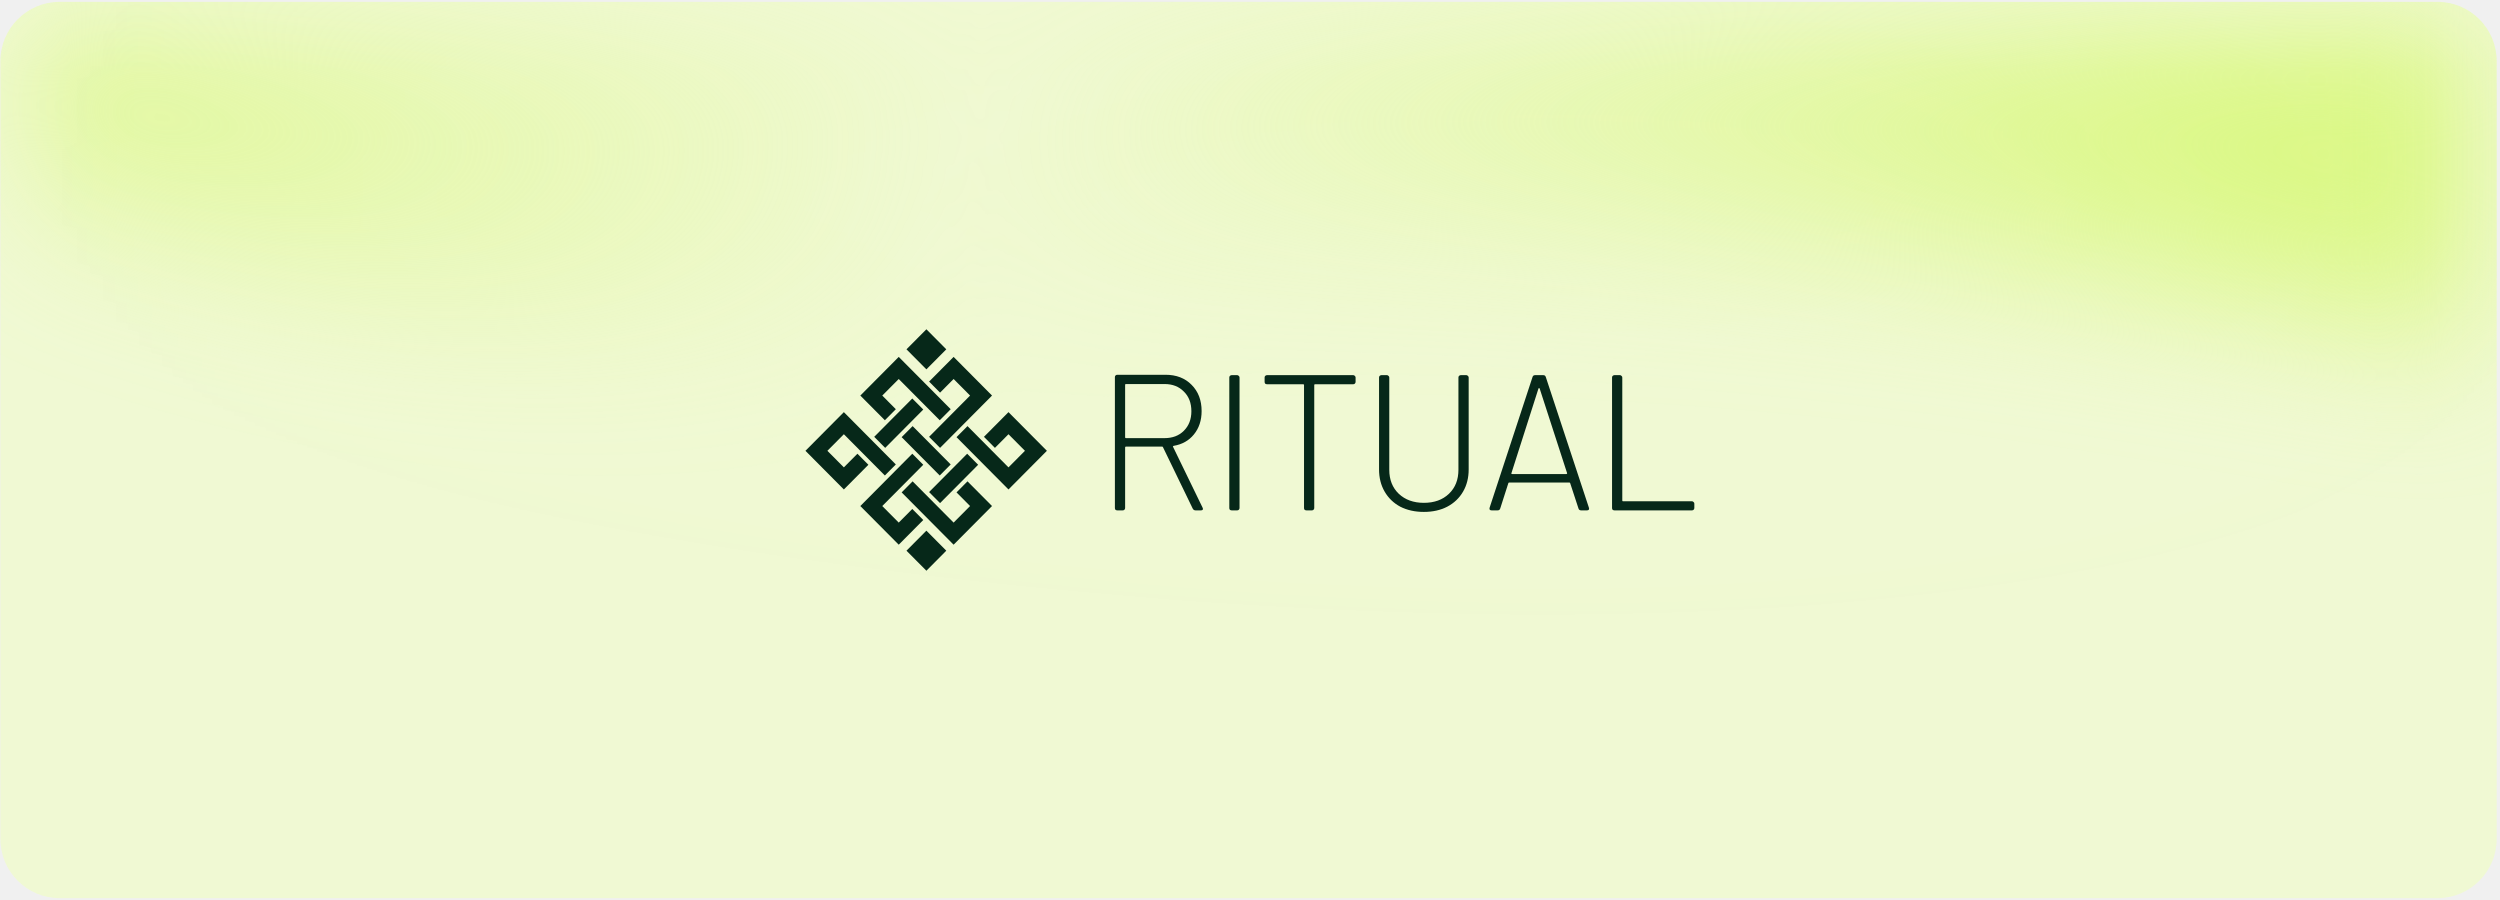
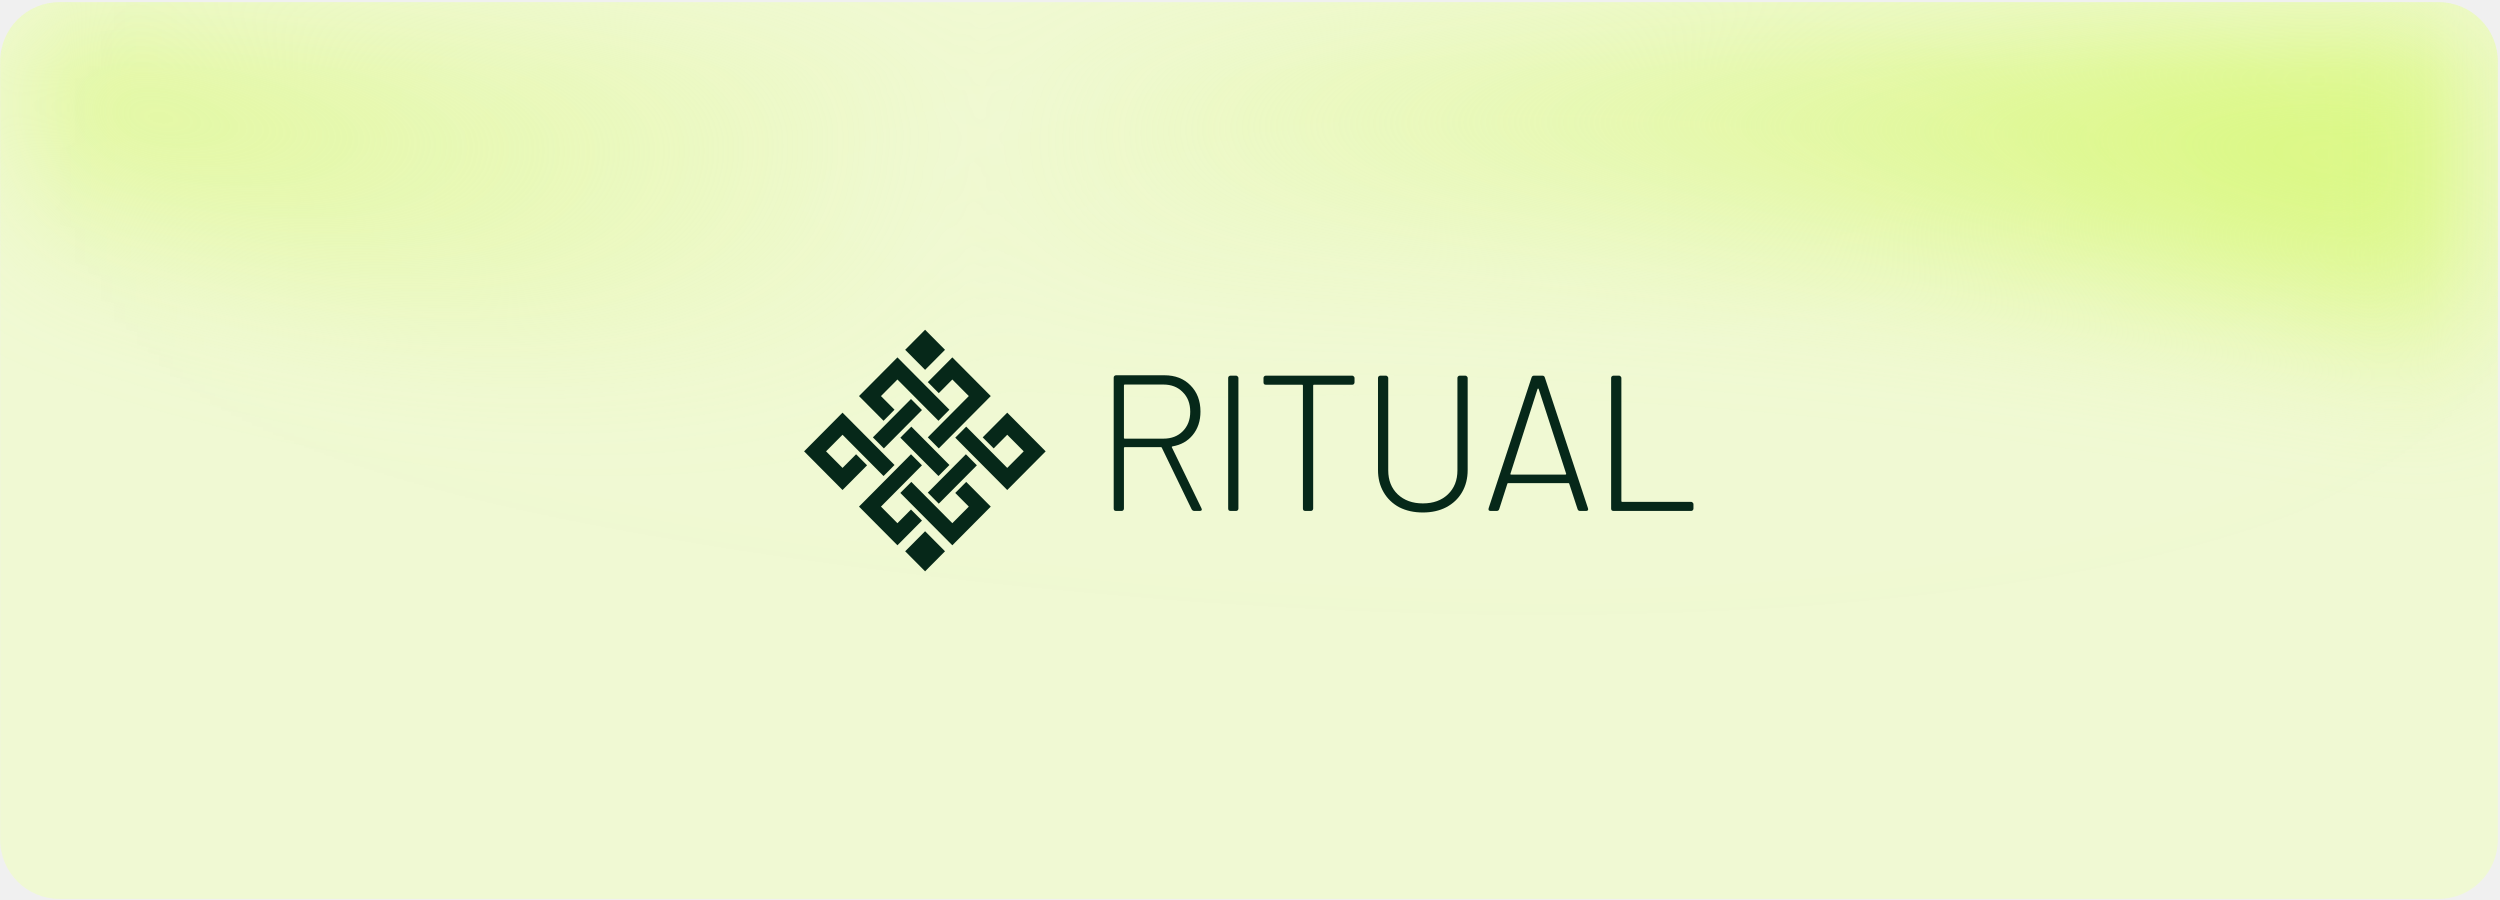
- <svg xmlns="http://www.w3.org/2000/svg" width="675" height="243" viewBox="0 0 675 243" fill="none">
+ <svg xmlns="http://www.w3.org/2000/svg" width="1065" height="383" viewBox="0 0 1065 383" fill="none">
  <g clip-path="url(#clip0_13332_2696)">
-     <rect x="0.106" y="0.501" width="674" height="242" rx="16" fill="#F0F9D3" />
+     <rect x="0.078" y="0.916" width="1064" height="382.03" rx="25.258" fill="#F0F9D3" />
    <g style="mix-blend-mode:multiply" filter="url(#filter0_f_13332_2696)">
-       <path d="M-374.293 -440.93C-322.842 -579.423 42.048 -571.76 440.714 -423.814C839.379 -275.869 1120.85 -43.666 1069.4 94.828C1017.95 233.322 587.879 1.961 254.394 77.714C-79.092 153.466 -425.744 -302.436 -374.293 -440.93Z" fill="url(#paint0_linear_13332_2696)" />
+       <path d="M-590.961 -695.958C-509.739 -914.589 66.289 -902.491 695.637 -668.939C1324.98 -435.387 1769.33 -68.823 1688.11 149.808C1606.88 368.439 927.958 3.206 401.506 122.792C-124.947 242.377 -672.183 -477.327 -590.961 -695.958Z" fill="url(#paint0_linear_13332_2696)" />
    </g>
    <g style="mix-blend-mode:hard-light" opacity="0.12" filter="url(#filter1_f_13332_2696)">
-       <path d="M783.739 -368.725C783.739 -593.932 542.808 -776.499 245.606 -776.499C-51.596 -776.499 -292.527 -593.932 -292.527 -368.725C-292.527 -143.519 -325.984 -33.04 245.606 39.046C817.195 111.133 783.739 -143.519 783.739 -368.725Z" fill="url(#paint1_radial_13332_2696)" />
+       <path d="M1236.7 -581.958C1236.7 -937.477 856.356 -1225.68 387.182 -1225.68C-81.992 -1225.68 -462.333 -937.477 -462.333 -581.958C-462.333 -226.44 -515.15 -52.033 387.182 61.764C1289.51 175.562 1236.7 -226.44 1236.7 -581.958Z" fill="url(#paint1_radial_13332_2696)" />
    </g>
-     <path d="M435.879 137.799C435.705 137.799 435.549 137.747 435.41 137.643C435.306 137.504 435.253 137.347 435.253 137.174V101.918C435.253 101.744 435.306 101.605 435.41 101.501C435.549 101.362 435.705 101.292 435.879 101.292H437.392C437.566 101.292 437.705 101.362 437.809 101.501C437.948 101.605 438.018 101.744 438.018 101.918V135.14C438.018 135.279 438.087 135.348 438.226 135.348H456.845C457.019 135.348 457.158 135.418 457.262 135.557C457.401 135.661 457.471 135.8 457.471 135.974V137.174C457.471 137.347 457.401 137.504 457.262 137.643C457.158 137.747 457.019 137.799 456.845 137.799H435.879Z" fill="#062819" />
-     <path d="M426.865 137.799C426.517 137.799 426.291 137.626 426.187 137.278L423.944 130.446C423.91 130.342 423.84 130.289 423.736 130.289H407.464C407.36 130.289 407.29 130.342 407.255 130.446L405.065 137.278C404.961 137.626 404.735 137.799 404.387 137.799H402.718C402.509 137.799 402.353 137.747 402.249 137.643C402.144 137.504 402.127 137.313 402.197 137.069L413.775 101.814C413.879 101.466 414.105 101.292 414.453 101.292H416.695C417.043 101.292 417.269 101.466 417.373 101.814L429.003 137.069C429.038 137.139 429.055 137.226 429.055 137.33C429.055 137.643 428.864 137.799 428.482 137.799H426.865ZM408.09 127.734C408.055 127.803 408.055 127.873 408.09 127.943C408.159 127.977 408.229 127.995 408.298 127.995H422.901C422.971 127.995 423.023 127.977 423.058 127.943C423.127 127.873 423.145 127.803 423.11 127.734L415.704 104.891C415.669 104.821 415.617 104.787 415.548 104.787C415.478 104.787 415.426 104.821 415.391 104.891L408.09 127.734Z" fill="#062819" />
-     <path d="M384.442 138.217C382.043 138.217 379.922 137.747 378.079 136.809C376.271 135.835 374.863 134.479 373.854 132.741C372.846 131.002 372.342 129.003 372.342 126.743V101.918C372.342 101.744 372.394 101.605 372.499 101.501C372.638 101.362 372.794 101.292 372.968 101.292H374.48C374.654 101.292 374.793 101.362 374.898 101.501C375.037 101.605 375.106 101.744 375.106 101.918V126.847C375.106 129.525 375.958 131.68 377.662 133.314C379.4 134.948 381.66 135.766 384.442 135.766C387.258 135.766 389.518 134.948 391.222 133.314C392.925 131.68 393.777 129.525 393.777 126.847V101.918C393.777 101.744 393.829 101.605 393.933 101.501C394.073 101.362 394.229 101.292 394.403 101.292H395.915C396.089 101.292 396.228 101.362 396.333 101.501C396.472 101.605 396.541 101.744 396.541 101.918V126.743C396.541 129.003 396.037 131.002 395.029 132.741C394.02 134.479 392.595 135.835 390.752 136.809C388.944 137.747 386.841 138.217 384.442 138.217Z" fill="#062819" />
-     <path d="M365.384 101.292C365.557 101.292 365.697 101.362 365.801 101.501C365.94 101.605 366.009 101.744 366.009 101.918V103.118C366.009 103.291 365.94 103.448 365.801 103.587C365.697 103.691 365.557 103.743 365.384 103.743H355.057C354.918 103.743 354.849 103.813 354.849 103.952V137.174C354.849 137.347 354.779 137.504 354.64 137.643C354.536 137.747 354.397 137.799 354.223 137.799H352.71C352.537 137.799 352.38 137.747 352.241 137.643C352.137 137.504 352.085 137.347 352.085 137.174V103.952C352.085 103.813 352.015 103.743 351.876 103.743H342.071C341.897 103.743 341.741 103.691 341.602 103.587C341.497 103.448 341.445 103.291 341.445 103.118V101.918C341.445 101.744 341.497 101.605 341.602 101.501C341.741 101.362 341.897 101.292 342.071 101.292H365.384Z" fill="#062819" />
-     <path d="M332.537 137.799C332.363 137.799 332.206 137.747 332.067 137.643C331.963 137.504 331.911 137.347 331.911 137.174V101.918C331.911 101.744 331.963 101.605 332.067 101.501C332.206 101.362 332.363 101.292 332.537 101.292H334.049C334.223 101.292 334.362 101.362 334.466 101.501C334.605 101.605 334.675 101.744 334.675 101.918V137.174C334.675 137.347 334.605 137.504 334.466 137.643C334.362 137.747 334.223 137.799 334.049 137.799H332.537Z" fill="#062819" />
-     <path d="M322.768 137.8C322.455 137.8 322.212 137.643 322.038 137.33L314.006 120.745C313.971 120.641 313.902 120.589 313.798 120.589H303.993C303.854 120.589 303.784 120.659 303.784 120.798V137.174C303.784 137.348 303.715 137.504 303.576 137.643C303.471 137.747 303.332 137.8 303.158 137.8H301.646C301.472 137.8 301.316 137.747 301.176 137.643C301.072 137.504 301.02 137.348 301.02 137.174V101.814C301.02 101.64 301.072 101.501 301.176 101.397C301.316 101.258 301.472 101.188 301.646 101.188H314.684C317.605 101.188 319.952 102.092 321.725 103.9C323.533 105.708 324.437 108.072 324.437 110.993C324.437 113.496 323.741 115.6 322.351 117.303C320.995 118.972 319.169 119.998 316.875 120.38C316.701 120.45 316.649 120.537 316.718 120.641L324.698 137.069C324.767 137.208 324.802 137.313 324.802 137.382C324.802 137.66 324.611 137.8 324.228 137.8H322.768ZM303.993 103.691C303.854 103.691 303.784 103.761 303.784 103.9V118.086C303.784 118.225 303.854 118.294 303.993 118.294H314.423C316.579 118.294 318.317 117.634 319.639 116.312C320.995 114.956 321.673 113.201 321.673 111.045C321.673 108.82 320.995 107.047 319.639 105.725C318.317 104.369 316.579 103.691 314.423 103.691H303.993Z" fill="#062819" />
+     <path d="M687.328 217.659C687.054 217.659 686.807 217.577 686.587 217.412C686.423 217.193 686.34 216.946 686.34 216.671V161.016C686.34 160.741 686.423 160.522 686.587 160.357C686.807 160.138 687.054 160.028 687.328 160.028H689.716C689.99 160.028 690.21 160.138 690.375 160.357C690.594 160.522 690.704 160.741 690.704 161.016V213.461C690.704 213.68 690.814 213.79 691.033 213.79H720.425C720.7 213.79 720.919 213.9 721.084 214.119C721.304 214.284 721.413 214.503 721.413 214.778V216.671C721.413 216.946 721.304 217.193 721.084 217.412C720.919 217.577 720.7 217.659 720.425 217.659H687.328Z" fill="#062819" />
+     <path d="M673.098 217.659C672.549 217.659 672.192 217.385 672.028 216.836L668.487 206.051C668.433 205.886 668.323 205.804 668.158 205.804H642.471C642.306 205.804 642.196 205.886 642.142 206.051L638.684 216.836C638.519 217.385 638.162 217.659 637.613 217.659H634.979C634.649 217.659 634.402 217.577 634.238 217.412C634.073 217.193 634.046 216.891 634.155 216.507L652.433 160.851C652.598 160.302 652.954 160.028 653.503 160.028H657.043C657.592 160.028 657.949 160.302 658.114 160.851L676.474 216.507C676.528 216.617 676.556 216.754 676.556 216.918C676.556 217.412 676.254 217.659 675.65 217.659H673.098ZM643.459 201.77C643.404 201.879 643.404 201.989 643.459 202.099C643.569 202.154 643.678 202.181 643.788 202.181H666.841C666.951 202.181 667.033 202.154 667.088 202.099C667.198 201.989 667.225 201.879 667.17 201.77L655.479 165.709C655.424 165.599 655.342 165.544 655.232 165.544C655.122 165.544 655.04 165.599 654.985 165.709L643.459 201.77Z" fill="#062819" />
+     <path d="M606.127 218.318C602.34 218.318 598.992 217.577 596.083 216.095C593.229 214.558 591.006 212.418 589.414 209.673C587.822 206.929 587.026 203.773 587.026 200.205V161.016C587.026 160.741 587.109 160.522 587.273 160.357C587.493 160.138 587.74 160.028 588.014 160.028H590.402C590.676 160.028 590.896 160.138 591.061 160.357C591.28 160.522 591.39 160.741 591.39 161.016V200.37C591.39 204.596 592.735 207.999 595.424 210.579C598.168 213.159 601.736 214.449 606.127 214.449C610.573 214.449 614.141 213.159 616.83 210.579C619.52 207.999 620.864 204.596 620.864 200.37V161.016C620.864 160.741 620.947 160.522 621.111 160.357C621.331 160.138 621.578 160.028 621.852 160.028H624.24C624.514 160.028 624.734 160.138 624.899 160.357C625.118 160.522 625.228 160.741 625.228 161.016V200.205C625.228 203.773 624.432 206.929 622.84 209.673C621.249 212.418 618.998 214.558 616.089 216.095C613.235 217.577 609.914 218.318 606.127 218.318Z" fill="#062819" />
+     <path d="M576.042 160.028C576.316 160.028 576.536 160.138 576.7 160.357C576.92 160.522 577.03 160.741 577.03 161.016V162.909C577.03 163.184 576.92 163.431 576.7 163.65C576.536 163.815 576.316 163.897 576.042 163.897H559.74C559.521 163.897 559.411 164.007 559.411 164.227V216.671C559.411 216.946 559.301 217.193 559.081 217.412C558.917 217.577 558.697 217.659 558.423 217.659H556.035C555.761 217.659 555.514 217.577 555.294 217.412C555.13 217.193 555.047 216.946 555.047 216.671V164.227C555.047 164.007 554.937 163.897 554.718 163.897H539.24C538.965 163.897 538.718 163.815 538.499 163.65C538.334 163.431 538.252 163.184 538.252 162.909V161.016C538.252 160.741 538.334 160.522 538.499 160.357C538.718 160.138 538.965 160.028 539.24 160.028H576.042Z" fill="#062819" />
+     <path d="M524.188 217.659C523.914 217.659 523.667 217.577 523.447 217.412C523.283 217.193 523.2 216.946 523.2 216.671V161.016C523.2 160.741 523.283 160.522 523.447 160.357C523.667 160.138 523.914 160.028 524.188 160.028H526.576C526.85 160.028 527.07 160.138 527.234 160.357C527.454 160.522 527.564 160.741 527.564 161.016V216.671C527.564 216.946 527.454 217.193 527.234 217.412C527.07 217.577 526.85 217.659 526.576 217.659H524.188Z" fill="#062819" />
+     <path d="M508.767 217.66C508.273 217.66 507.889 217.413 507.614 216.919L494.935 190.737C494.88 190.573 494.771 190.49 494.606 190.49H479.128C478.908 190.49 478.798 190.6 478.798 190.82V216.672C478.798 216.946 478.689 217.193 478.469 217.413C478.304 217.577 478.085 217.66 477.81 217.66H475.423C475.148 217.66 474.901 217.577 474.682 217.413C474.517 217.193 474.435 216.946 474.435 216.672V160.851C474.435 160.577 474.517 160.357 474.682 160.193C474.901 159.973 475.148 159.863 475.423 159.863H496.006C500.616 159.863 504.321 161.29 507.12 164.144C509.974 166.999 511.401 170.731 511.401 175.341C511.401 179.293 510.304 182.614 508.108 185.304C505.968 187.938 503.086 189.557 499.463 190.161C499.189 190.271 499.107 190.408 499.216 190.573L511.813 216.507C511.923 216.726 511.978 216.891 511.978 217.001C511.978 217.44 511.676 217.66 511.072 217.66H508.767ZM479.128 163.815C478.908 163.815 478.798 163.925 478.798 164.144V186.538C478.798 186.758 478.908 186.868 479.128 186.868H495.594C498.997 186.868 501.741 185.825 503.827 183.739C505.968 181.599 507.038 178.827 507.038 175.424C507.038 171.911 505.968 169.112 503.827 167.026C501.741 164.885 498.997 163.815 495.594 163.815H479.128Z" fill="#062819" />
    <g clip-path="url(#clip1_13332_2696)">
-       <path fill-rule="evenodd" clip-rule="evenodd" d="M236.035 117.944L238.998 120.927L249.282 110.575L246.319 107.593L236.035 117.944Z" fill="#062819" />
-       <path fill-rule="evenodd" clip-rule="evenodd" d="M217.471 121.716L227.842 132.155L234.466 125.488L231.502 122.506L227.842 126.19L223.397 121.716L227.842 117.242L238.911 128.383L241.874 125.4L227.842 111.277L217.471 121.716Z" fill="#062819" />
-       <path fill-rule="evenodd" clip-rule="evenodd" d="M246.406 115.049L243.443 118.032L253.727 128.383L256.69 125.4L246.406 115.049Z" fill="#062819" />
-       <path fill-rule="evenodd" clip-rule="evenodd" d="M264.098 125.488L261.135 122.506L250.851 132.857L253.814 135.839L264.098 125.488Z" fill="#062819" />
-       <path fill-rule="evenodd" clip-rule="evenodd" d="M232.287 106.803L238.911 113.47L241.874 110.488L238.213 106.803L242.658 102.33L253.727 113.47L256.69 110.488L242.658 96.365L232.287 106.803Z" fill="#062819" />
-       <path fill-rule="evenodd" clip-rule="evenodd" d="M243.443 132.945L257.474 147.068L267.846 136.629L261.222 129.962L258.259 132.945L261.919 136.629L257.474 141.103L246.406 129.962L243.443 132.945Z" fill="#062819" />
-       <path fill-rule="evenodd" clip-rule="evenodd" d="M258.259 118.032L272.291 132.155L282.662 121.716L272.291 111.277L265.667 117.944L268.63 120.927L272.291 117.242L276.736 121.716L272.291 126.19L261.222 115.049L258.259 118.032Z" fill="#062819" />
-       <path fill-rule="evenodd" clip-rule="evenodd" d="M232.287 136.629L242.658 147.068L249.282 140.401L246.319 137.418L242.658 141.102L238.213 136.629L249.282 125.488L246.319 122.505L232.287 136.629Z" fill="#062819" />
-       <path fill-rule="evenodd" clip-rule="evenodd" d="M250.852 103.03L253.815 106.013L257.476 102.328L261.921 106.802L250.852 117.943L253.815 120.925L267.847 106.802L257.476 96.363L250.852 103.03Z" fill="#062819" />
-       <path d="M244.75 94.315L250.125 88.906L255.499 94.315L250.125 99.725L244.75 94.315Z" fill="#062819" />
-       <path d="M244.75 148.688L250.125 143.278L255.499 148.688L250.125 154.097L244.75 148.688Z" fill="#062819" />
+       <path fill-rule="evenodd" clip-rule="evenodd" d="M371.847 186.315L376.524 191.023L392.759 174.683L388.082 169.975L371.847 186.315Z" fill="#062819" />
+       <path fill-rule="evenodd" clip-rule="evenodd" d="M342.541 192.27L358.914 208.749L369.37 198.224L364.692 193.516L358.914 199.332L351.897 192.269L358.914 185.207L376.387 202.794L381.065 198.086L358.913 175.791L342.541 192.27Z" fill="#062819" />
+       <path fill-rule="evenodd" clip-rule="evenodd" d="M388.219 181.745L383.542 186.453L399.777 202.794L404.454 198.086L388.219 181.745Z" fill="#062819" />
+       <path fill-rule="evenodd" clip-rule="evenodd" d="M416.149 198.225L411.471 193.516L395.236 209.857L399.914 214.565L416.149 198.225Z" fill="#062819" />
+       <path fill-rule="evenodd" clip-rule="evenodd" d="M365.93 168.728L376.387 179.252L381.065 174.544L375.286 168.728L382.303 161.665L399.776 179.252L404.454 174.544L382.303 152.249L365.93 168.728Z" fill="#062819" />
+       <path fill-rule="evenodd" clip-rule="evenodd" d="M383.541 209.995L405.692 232.291L422.065 215.812L411.608 205.287L406.93 209.996L412.709 215.812L405.692 222.874L388.219 205.287L383.541 209.995Z" fill="#062819" />
+       <path fill-rule="evenodd" clip-rule="evenodd" d="M406.931 186.454L429.082 208.749L445.455 192.27L429.082 175.791L418.626 186.315L423.304 191.023L429.082 185.207L436.099 192.27L429.082 199.332L411.609 181.745L406.931 186.454Z" fill="#062819" />
+       <path fill-rule="evenodd" clip-rule="evenodd" d="M365.93 215.811L382.303 232.29L392.759 221.766L388.081 217.057L382.303 222.874L375.286 215.811L392.759 198.224L388.081 193.516L365.93 215.811Z" fill="#062819" />
+       <path fill-rule="evenodd" clip-rule="evenodd" d="M395.238 162.772L399.916 167.48L405.694 161.664L412.711 168.726L395.238 186.313L399.915 191.022L422.067 168.726L405.694 152.247L395.238 162.772Z" fill="#062819" />
+       <path d="M385.605 149.014L394.09 140.474L402.574 149.014L394.09 157.553L385.605 149.014Z" fill="#062819" />
+       <path d="M385.605 234.848L394.09 226.309L402.574 234.848L394.09 243.388L385.605 234.848Z" fill="#062819" />
    </g>
  </g>
  <defs>
-     <filter id="filter0_f_13332_2696" x="-419.397" y="-579.988" width="1534.87" height="759.979" filterUnits="userSpaceOnUse" color-interpolation-filters="sRGB">
+     <filter id="filter0_f_13332_2696" x="-662.164" y="-915.48" width="2422.99" height="1199.73" filterUnits="userSpaceOnUse" color-interpolation-filters="sRGB">
      <feFlood flood-opacity="0" result="BackgroundImageFix" />
      <feBlend mode="normal" in="SourceGraphic" in2="BackgroundImageFix" result="shape" />
-       <feGaussianBlur stdDeviation="20" result="effect1_foregroundBlur_13332_2696" />
+       <feGaussianBlur stdDeviation="31.573" result="effect1_foregroundBlur_13332_2696" />
    </filter>
-     <filter id="filter1_f_13332_2696" x="-412.894" y="-896.499" width="1317" height="1068" filterUnits="userSpaceOnUse" color-interpolation-filters="sRGB">
+     <filter id="filter1_f_13332_2696" x="-652.349" y="-1415.12" width="2079.06" height="1685.98" filterUnits="userSpaceOnUse" color-interpolation-filters="sRGB">
      <feFlood flood-opacity="0" result="BackgroundImageFix" />
      <feBlend mode="normal" in="SourceGraphic" in2="BackgroundImageFix" result="shape" />
-       <feGaussianBlur stdDeviation="60" result="effect1_foregroundBlur_13332_2696" />
+       <feGaussianBlur stdDeviation="94.718" result="effect1_foregroundBlur_13332_2696" />
    </filter>
-     <linearGradient id="paint0_linear_13332_2696" x1="607.865" y1="13.493" x2="-63.225" y2="-52.247" gradientUnits="userSpaceOnUse">
+     <linearGradient id="paint0_linear_13332_2696" x1="959.508" y1="21.41" x2="-99.898" y2="-82.37" gradientUnits="userSpaceOnUse">
      <stop stop-color="#E9FEA2" />
      <stop offset="0.505" stop-color="#E9FDA6" stop-opacity="0" />
      <stop offset="1" stop-color="#E9FEA2" />
    </linearGradient>
-     <radialGradient id="paint1_radial_13332_2696" cx="0" cy="0" r="1" gradientUnits="userSpaceOnUse" gradientTransform="translate(246.227 -291.261) rotate(-90.0732) scale(485.237 640.362)">
+     <radialGradient id="paint1_radial_13332_2696" cx="0" cy="0" r="1" gradientUnits="userSpaceOnUse" gradientTransform="translate(388.162 -459.671) rotate(-90.0732) scale(766.013 1010.9)">
      <stop stop-color="#93C8E7" />
      <stop offset="0.906" stop-color="#E9FDA6" />
    </radialGradient>
    <clipPath id="clip0_13332_2696">
-       <rect x="0.106" y="0.501" width="674" height="242" rx="16" fill="white" />
+       <rect x="0.078" y="0.916" width="1064" height="382.03" rx="25.258" fill="white" />
    </clipPath>
    <clipPath id="clip1_13332_2696">
-       <rect width="65.192" height="65.192" fill="white" transform="translate(217.471 88.9058)" />
+       <rect width="102.914" height="102.914" fill="white" transform="translate(342.541 140.474)" />
    </clipPath>
  </defs>
</svg>
